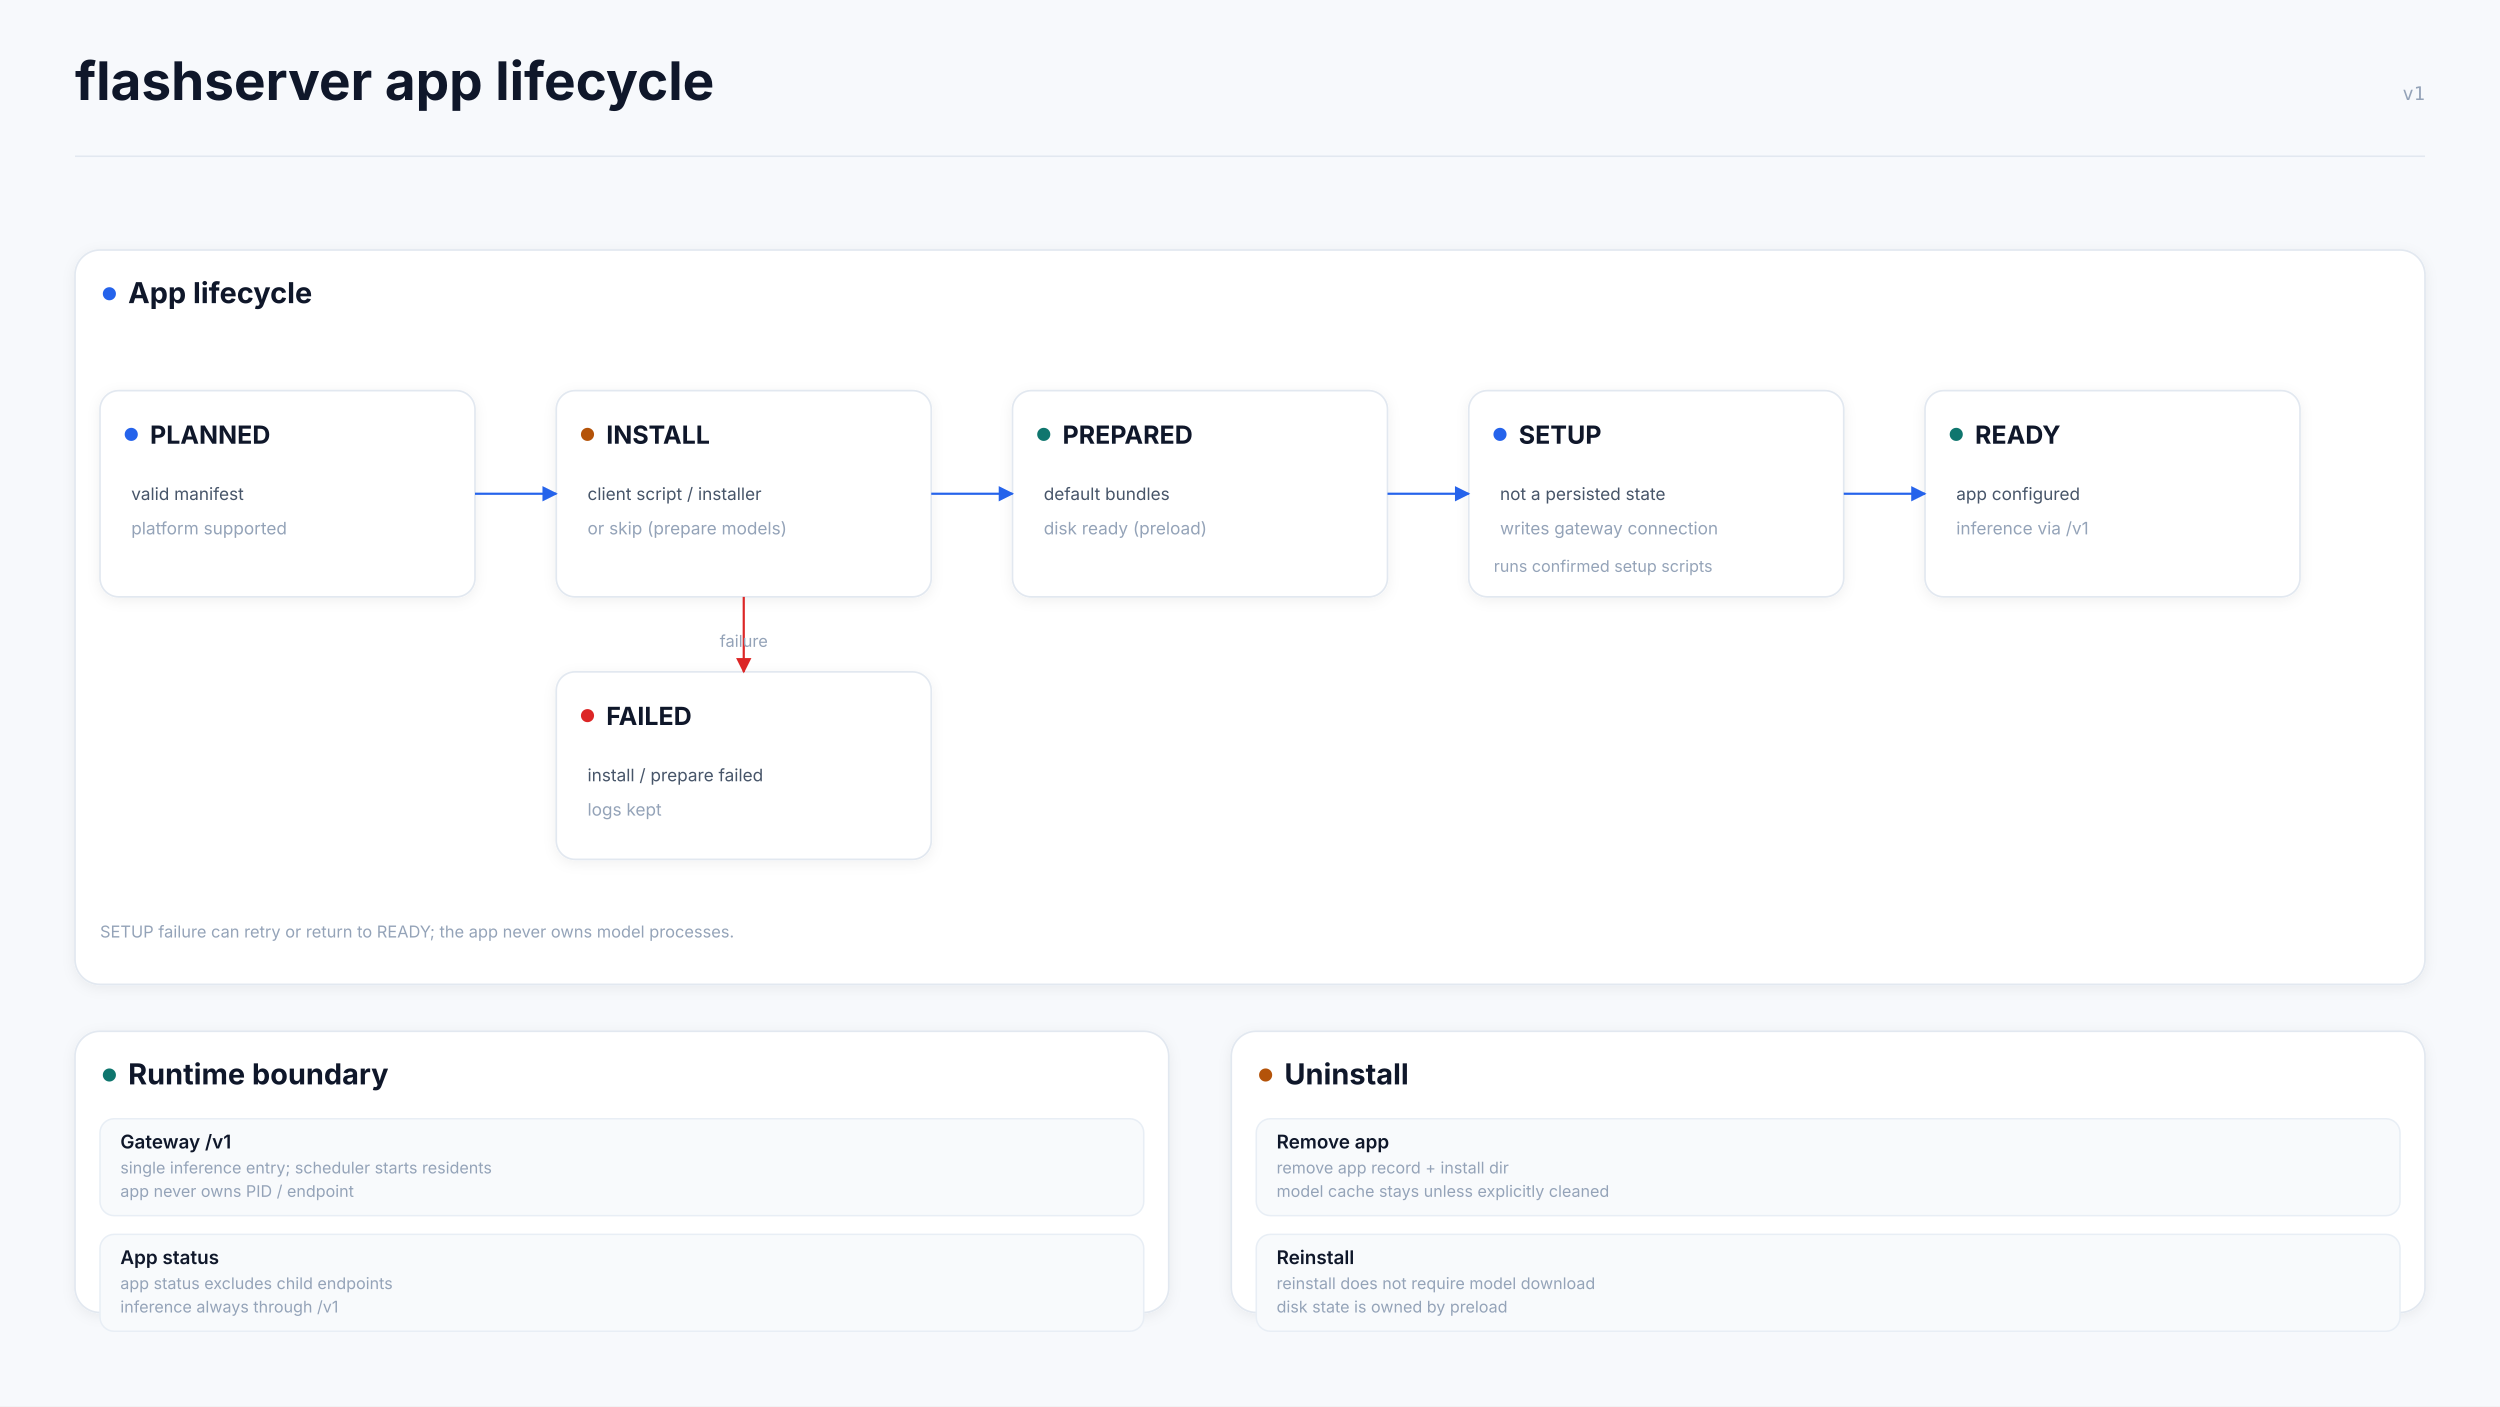
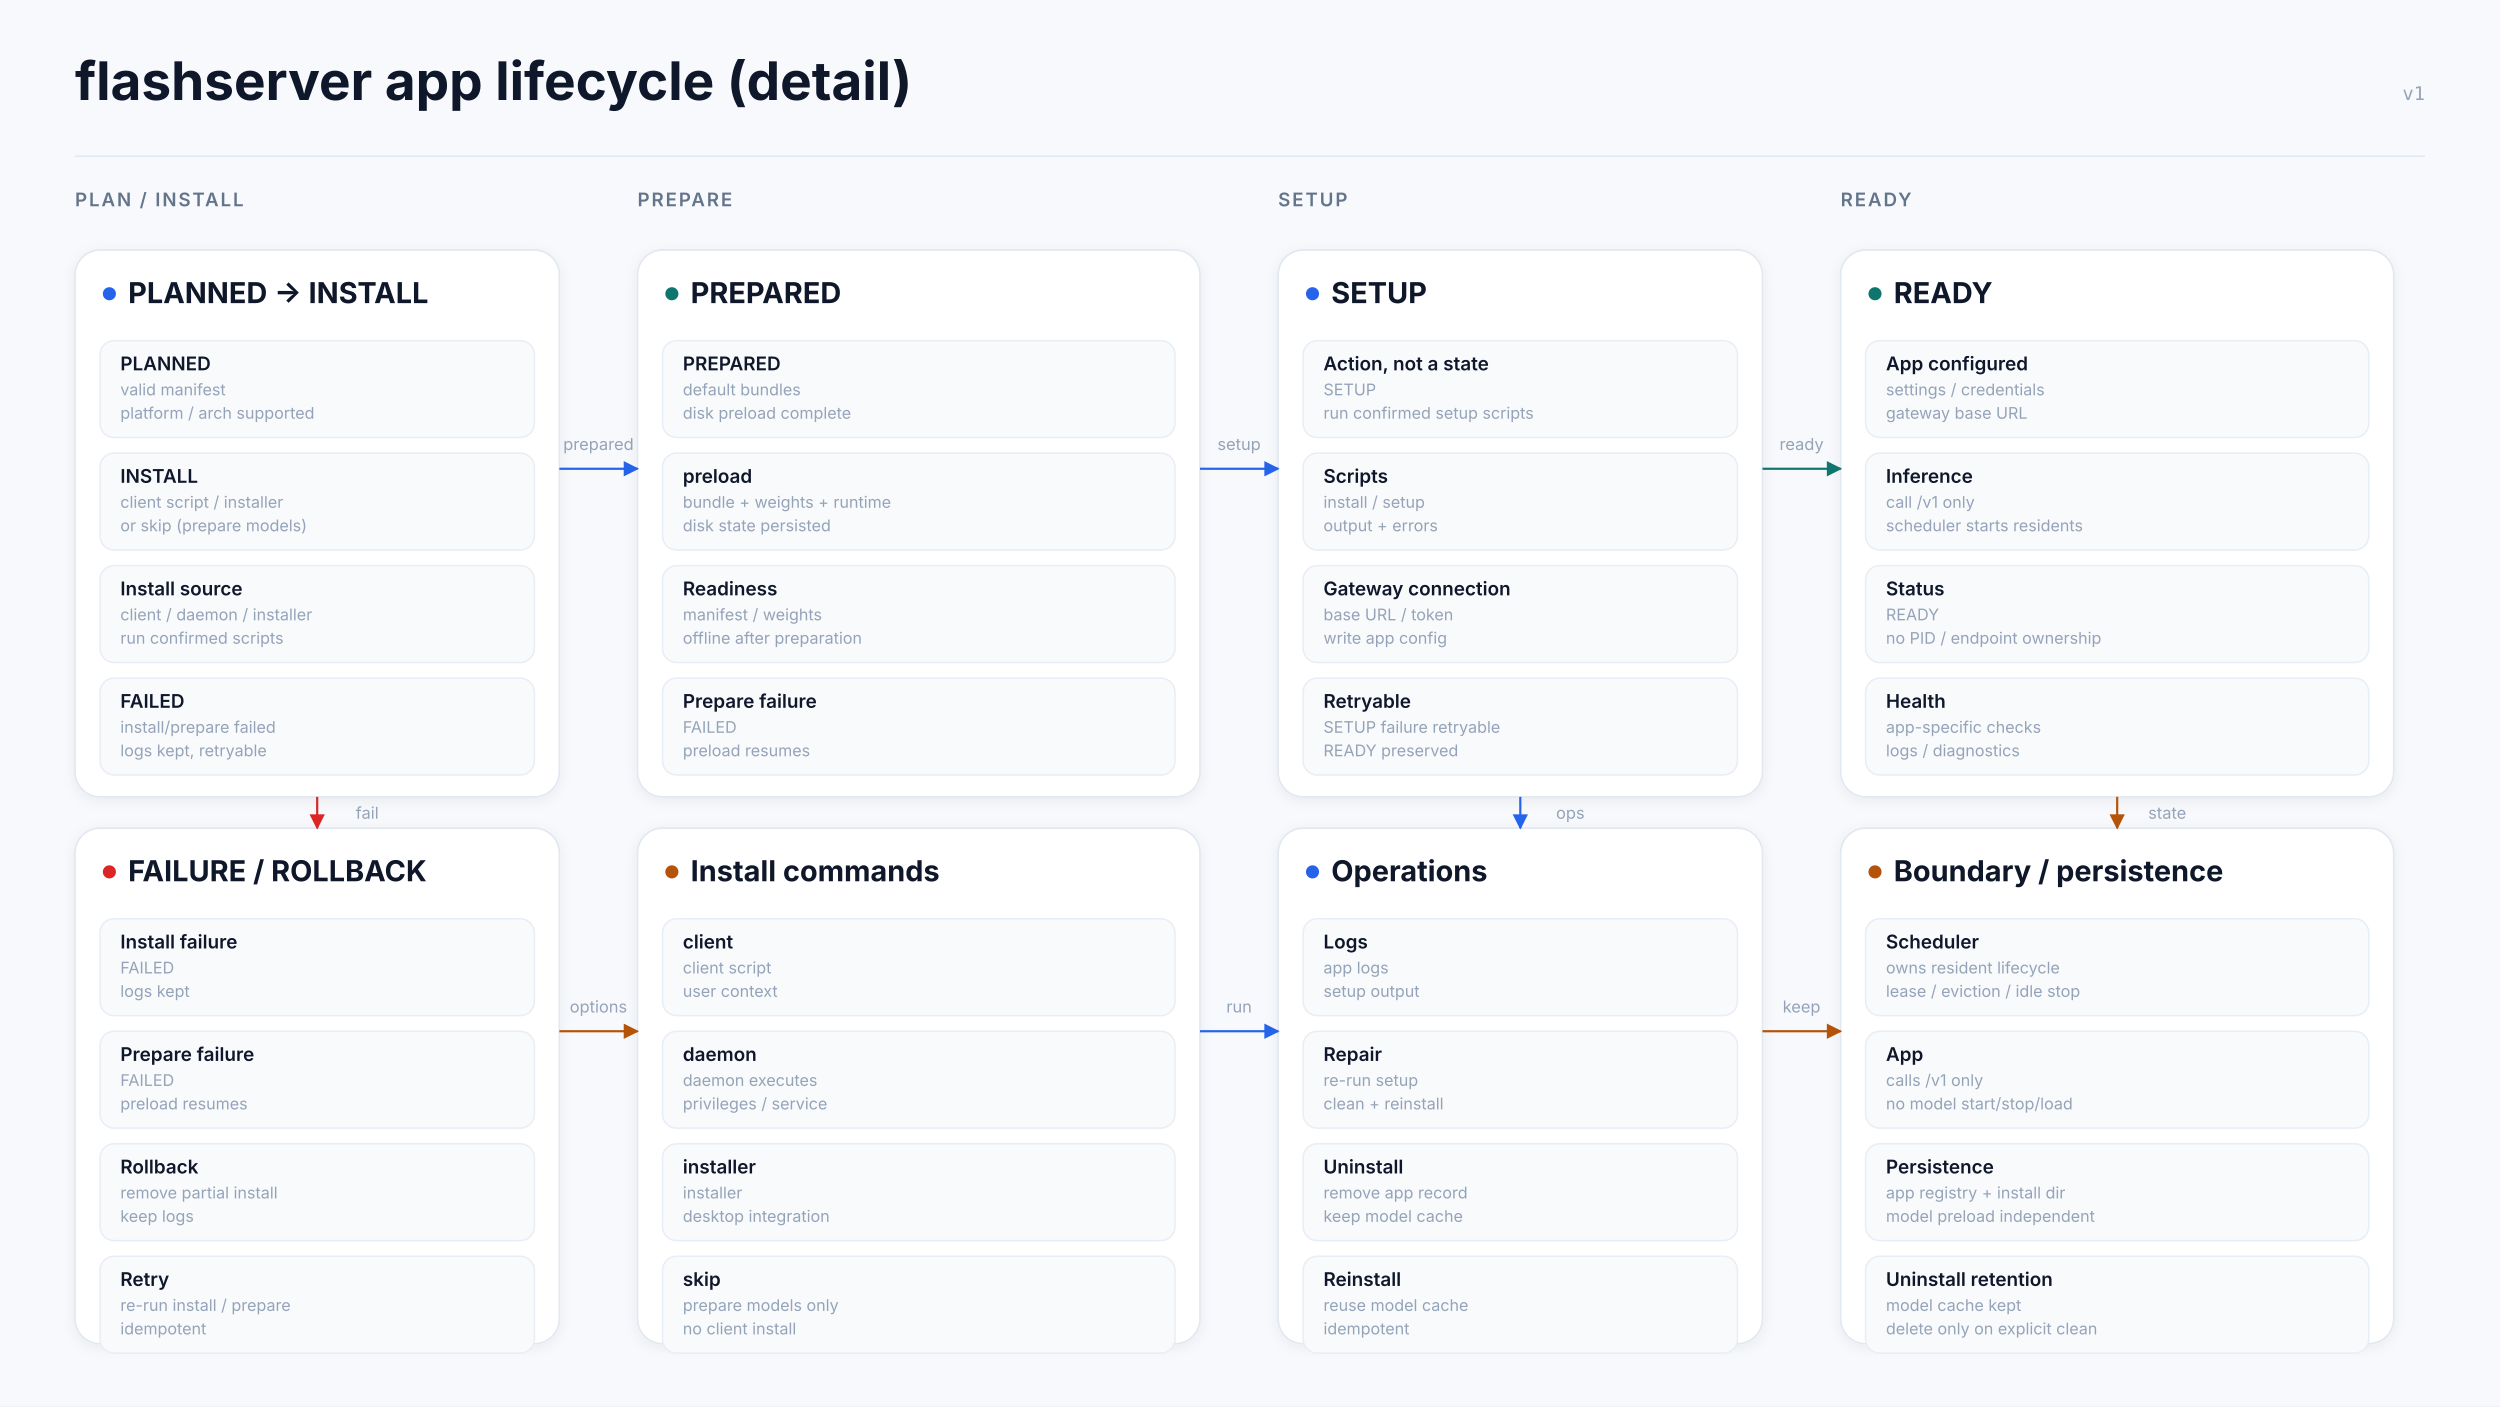
<svg xmlns="http://www.w3.org/2000/svg" width="1600" height="900" viewBox="0 0 1600 900">
  <defs>
    <filter id="shadow" x="-20%" y="-20%" width="140%" height="140%">
      <feDropShadow dx="0" dy="2" stdDeviation="4" flood-color="#0F172A" flood-opacity="0.06" />
    </filter>
    <marker id="arrow-blue" viewBox="0 0 10 10" refX="9" refY="5" markerWidth="7" markerHeight="7" orient="auto-start-reverse">
      <path d="M 0 0 L 10 5 L 0 10 z" fill="#2563EB" />
    </marker>
    <marker id="arrow-green" viewBox="0 0 10 10" refX="9" refY="5" markerWidth="7" markerHeight="7" orient="auto-start-reverse">
      <path d="M 0 0 L 10 5 L 0 10 z" fill="#0F766E" />
    </marker>
    <marker id="arrow-amber" viewBox="0 0 10 10" refX="9" refY="5" markerWidth="7" markerHeight="7" orient="auto-start-reverse">
      <path d="M 0 0 L 10 5 L 0 10 z" fill="#B45309" />
    </marker>
    <marker id="arrow-red" viewBox="0 0 10 10" refX="9" refY="5" markerWidth="7" markerHeight="7" orient="auto-start-reverse">
      <path d="M 0 0 L 10 5 L 0 10 z" fill="#DC2626" />
    </marker>
  </defs>
  <rect width="1600" height="900" fill="#F7F9FC" />
  <path d="M 48 100 L 1552 100" stroke="#E2E8F0" stroke-width="1" />
-   <text x="48" y="64" text-anchor="start" font-family="Inter, Segoe UI, sans-serif" font-size="34" font-weight="700" fill="#0F172A">flashserver app lifecycle</text>
+   <text x="48" y="64" text-anchor="start" font-family="Inter, Segoe UI, sans-serif" font-size="34" font-weight="700" fill="#0F172A">flashserver app lifecycle (detail)</text>
  <text x="1552" y="64" text-anchor="end" font-family="JetBrains Mono, Consolas, monospace" font-size="12" font-weight="400" fill="#94A3B8">v1</text>
-   <rect x="48" y="160" width="1504" height="470" rx="16" fill="#FFFFFF" stroke="#E2E8F0" stroke-width="1.1" filter="url(#shadow)" />
+   <text x="48" y="132" text-anchor="start" font-family="Inter, Segoe UI, sans-serif" font-size="12" font-weight="600" fill="#64748B" letter-spacing="1.2">PLAN / INSTALL</text>
+   <text x="408" y="132" text-anchor="start" font-family="Inter, Segoe UI, sans-serif" font-size="12" font-weight="600" fill="#64748B" letter-spacing="1.2">PREPARE</text>
+   <text x="818" y="132" text-anchor="start" font-family="Inter, Segoe UI, sans-serif" font-size="12" font-weight="600" fill="#64748B" letter-spacing="1.2">SETUP</text>
+   <text x="1178" y="132" text-anchor="start" font-family="Inter, Segoe UI, sans-serif" font-size="12" font-weight="600" fill="#64748B" letter-spacing="1.2">READY</text>
+   <rect x="48" y="160" width="310" height="350" rx="16" fill="#FFFFFF" stroke="#E2E8F0" stroke-width="1.1" filter="url(#shadow)" />
  <circle cx="70" cy="188" r="4.2" fill="#2563EB" />
-   <text x="82" y="194" text-anchor="start" font-family="Inter, Segoe UI, sans-serif" font-size="18.5" font-weight="700" fill="#0F172A">App lifecycle</text>
-   <rect x="64" y="250" width="240" height="132" rx="12" fill="#FFFFFF" stroke="#E2E8F0" stroke-width="1.1" filter="url(#shadow)" />
-   <circle cx="84" cy="278" r="4.2" fill="#2563EB" />
-   <text x="96" y="284" text-anchor="start" font-family="Inter, Segoe UI, sans-serif" font-size="16" font-weight="700" fill="#0F172A">PLANNED</text>
-   <text x="84" y="320" text-anchor="start" font-family="Inter, Segoe UI, sans-serif" font-size="11" font-weight="400" fill="#475569">valid manifest</text>
-   <text x="84" y="342" text-anchor="start" font-family="Inter, Segoe UI, sans-serif" font-size="11" font-weight="400" fill="#94A3B8">platform supported</text>
-   <rect x="356" y="250" width="240" height="132" rx="12" fill="#FFFFFF" stroke="#E2E8F0" stroke-width="1.1" filter="url(#shadow)" />
-   <circle cx="376" cy="278" r="4.2" fill="#B45309" />
-   <text x="388" y="284" text-anchor="start" font-family="Inter, Segoe UI, sans-serif" font-size="16" font-weight="700" fill="#0F172A">INSTALL</text>
-   <text x="376" y="320" text-anchor="start" font-family="Inter, Segoe UI, sans-serif" font-size="11" font-weight="400" fill="#475569">client script / installer</text>
-   <text x="376" y="342" text-anchor="start" font-family="Inter, Segoe UI, sans-serif" font-size="11" font-weight="400" fill="#94A3B8">or skip (prepare models)</text>
-   <rect x="648" y="250" width="240" height="132" rx="12" fill="#FFFFFF" stroke="#E2E8F0" stroke-width="1.1" filter="url(#shadow)" />
-   <circle cx="668" cy="278" r="4.2" fill="#0F766E" />
-   <text x="680" y="284" text-anchor="start" font-family="Inter, Segoe UI, sans-serif" font-size="16" font-weight="700" fill="#0F172A">PREPARED</text>
-   <text x="668" y="320" text-anchor="start" font-family="Inter, Segoe UI, sans-serif" font-size="11" font-weight="400" fill="#475569">default bundles</text>
-   <text x="668" y="342" text-anchor="start" font-family="Inter, Segoe UI, sans-serif" font-size="11" font-weight="400" fill="#94A3B8">disk ready (preload)</text>
-   <rect x="940" y="250" width="240" height="132" rx="12" fill="#FFFFFF" stroke="#E2E8F0" stroke-width="1.1" filter="url(#shadow)" />
-   <circle cx="960" cy="278" r="4.2" fill="#2563EB" />
-   <text x="972" y="284" text-anchor="start" font-family="Inter, Segoe UI, sans-serif" font-size="16" font-weight="700" fill="#0F172A">SETUP</text>
-   <text x="960" y="320" text-anchor="start" font-family="Inter, Segoe UI, sans-serif" font-size="11" font-weight="400" fill="#475569">not a persisted state</text>
-   <text x="960" y="342" text-anchor="start" font-family="Inter, Segoe UI, sans-serif" font-size="11" font-weight="400" fill="#94A3B8">writes gateway connection</text>
-   <rect x="1232" y="250" width="240" height="132" rx="12" fill="#FFFFFF" stroke="#E2E8F0" stroke-width="1.1" filter="url(#shadow)" />
-   <circle cx="1252" cy="278" r="4.2" fill="#0F766E" />
-   <text x="1264" y="284" text-anchor="start" font-family="Inter, Segoe UI, sans-serif" font-size="16" font-weight="700" fill="#0F172A">READY</text>
-   <text x="1252" y="320" text-anchor="start" font-family="Inter, Segoe UI, sans-serif" font-size="11" font-weight="400" fill="#475569">app configured</text>
-   <text x="1252" y="342" text-anchor="start" font-family="Inter, Segoe UI, sans-serif" font-size="11" font-weight="400" fill="#94A3B8">inference via /v1</text>
-   <text x="956" y="366" text-anchor="start" font-family="Inter, Segoe UI, sans-serif" font-size="10.3" font-weight="400" fill="#94A3B8">runs confirmed setup scripts</text>
-   <path d="M 304 316 L 356 316" fill="none" stroke="#2563EB" stroke-width="1.4" marker-end="url(#arrow-blue)" />
-   <path d="M 596 316 L 648 316" fill="none" stroke="#2563EB" stroke-width="1.4" marker-end="url(#arrow-blue)" />
-   <path d="M 888 316 L 940 316" fill="none" stroke="#2563EB" stroke-width="1.4" marker-end="url(#arrow-blue)" />
-   <path d="M 1180 316 L 1232 316" fill="none" stroke="#2563EB" stroke-width="1.4" marker-end="url(#arrow-blue)" />
-   <rect x="356" y="430" width="240" height="120" rx="12" fill="#FFFFFF" stroke="#E2E8F0" stroke-width="1.1" filter="url(#shadow)" />
-   <circle cx="376" cy="458" r="4.2" fill="#DC2626" />
-   <text x="388" y="464" text-anchor="start" font-family="Inter, Segoe UI, sans-serif" font-size="16" font-weight="700" fill="#0F172A">FAILED</text>
-   <text x="376" y="500" text-anchor="start" font-family="Inter, Segoe UI, sans-serif" font-size="11" font-weight="400" fill="#475569">install / prepare failed</text>
-   <text x="376" y="522" text-anchor="start" font-family="Inter, Segoe UI, sans-serif" font-size="11" font-weight="400" fill="#94A3B8">logs kept</text>
-   <path d="M 476 382 L 476 430" fill="none" stroke="#DC2626" stroke-width="1.4" marker-end="url(#arrow-red)" />
-   <text x="476" y="414" text-anchor="middle" font-family="Inter, Segoe UI, sans-serif" font-size="10.5" font-weight="400" fill="#94A3B8">failure</text>
-   <text x="64" y="600" text-anchor="start" font-family="Inter, Segoe UI, sans-serif" font-size="10.5" font-weight="400" fill="#94A3B8">SETUP failure can retry or return to READY; the app never owns model processes.</text>
-   <rect x="48" y="660" width="700" height="180" rx="16" fill="#FFFFFF" stroke="#E2E8F0" stroke-width="1.1" filter="url(#shadow)" />
-   <circle cx="70" cy="688" r="4.2" fill="#0F766E" />
-   <text x="82" y="694" text-anchor="start" font-family="Inter, Segoe UI, sans-serif" font-size="18.5" font-weight="700" fill="#0F172A">Runtime boundary</text>
-   <rect x="64" y="716" width="668" height="62" rx="9" fill="#F8FAFC" stroke="#E8EEF5" stroke-width="1" />
-   <text x="77" y="735" text-anchor="start" font-family="Inter, Segoe UI, sans-serif" font-size="12.1" font-weight="600" fill="#0F172A">Gateway /v1</text>
-   <text x="77" y="751" text-anchor="start" font-family="Inter, Segoe UI, sans-serif" font-size="10.3" font-weight="400" fill="#94A3B8">single inference entry; scheduler starts residents</text>
-   <text x="77" y="766" text-anchor="start" font-family="Inter, Segoe UI, sans-serif" font-size="10.3" font-weight="400" fill="#94A3B8">app never owns PID / endpoint</text>
-   <rect x="64" y="790" width="668" height="62" rx="9" fill="#F8FAFC" stroke="#E8EEF5" stroke-width="1" />
-   <text x="77" y="809" text-anchor="start" font-family="Inter, Segoe UI, sans-serif" font-size="12.1" font-weight="600" fill="#0F172A">App status</text>
-   <text x="77" y="825" text-anchor="start" font-family="Inter, Segoe UI, sans-serif" font-size="10.3" font-weight="400" fill="#94A3B8">app status excludes child endpoints</text>
-   <text x="77" y="840" text-anchor="start" font-family="Inter, Segoe UI, sans-serif" font-size="10.3" font-weight="400" fill="#94A3B8">inference always through /v1</text>
-   <rect x="788" y="660" width="764" height="180" rx="16" fill="#FFFFFF" stroke="#E2E8F0" stroke-width="1.1" filter="url(#shadow)" />
-   <circle cx="810" cy="688" r="4.2" fill="#B45309" />
-   <text x="822" y="694" text-anchor="start" font-family="Inter, Segoe UI, sans-serif" font-size="18.5" font-weight="700" fill="#0F172A">Uninstall</text>
-   <rect x="804" y="716" width="732" height="62" rx="9" fill="#F8FAFC" stroke="#E8EEF5" stroke-width="1" />
-   <text x="817" y="735" text-anchor="start" font-family="Inter, Segoe UI, sans-serif" font-size="12.1" font-weight="600" fill="#0F172A">Remove app</text>
-   <text x="817" y="751" text-anchor="start" font-family="Inter, Segoe UI, sans-serif" font-size="10.3" font-weight="400" fill="#94A3B8">remove app record + install dir</text>
-   <text x="817" y="766" text-anchor="start" font-family="Inter, Segoe UI, sans-serif" font-size="10.3" font-weight="400" fill="#94A3B8">model cache stays unless explicitly cleaned</text>
-   <rect x="804" y="790" width="732" height="62" rx="9" fill="#F8FAFC" stroke="#E8EEF5" stroke-width="1" />
-   <text x="817" y="809" text-anchor="start" font-family="Inter, Segoe UI, sans-serif" font-size="12.1" font-weight="600" fill="#0F172A">Reinstall</text>
-   <text x="817" y="825" text-anchor="start" font-family="Inter, Segoe UI, sans-serif" font-size="10.3" font-weight="400" fill="#94A3B8">reinstall does not require model download</text>
-   <text x="817" y="840" text-anchor="start" font-family="Inter, Segoe UI, sans-serif" font-size="10.3" font-weight="400" fill="#94A3B8">disk state is owned by preload</text>
+   <text x="82" y="194" text-anchor="start" font-family="Inter, Segoe UI, sans-serif" font-size="18.5" font-weight="700" fill="#0F172A">PLANNED → INSTALL</text>
+   <rect x="64" y="218" width="278" height="62" rx="9" fill="#F8FAFC" stroke="#E8EEF5" stroke-width="1" />
+   <text x="77" y="237" text-anchor="start" font-family="Inter, Segoe UI, sans-serif" font-size="12.1" font-weight="600" fill="#0F172A">PLANNED</text>
+   <text x="77" y="253" text-anchor="start" font-family="Inter, Segoe UI, sans-serif" font-size="10.3" font-weight="400" fill="#94A3B8">valid manifest</text>
+   <text x="77" y="268" text-anchor="start" font-family="Inter, Segoe UI, sans-serif" font-size="10.3" font-weight="400" fill="#94A3B8">platform / arch supported</text>
+   <rect x="64" y="290" width="278" height="62" rx="9" fill="#F8FAFC" stroke="#E8EEF5" stroke-width="1" />
+   <text x="77" y="309" text-anchor="start" font-family="Inter, Segoe UI, sans-serif" font-size="12.1" font-weight="600" fill="#0F172A">INSTALL</text>
+   <text x="77" y="325" text-anchor="start" font-family="Inter, Segoe UI, sans-serif" font-size="10.3" font-weight="400" fill="#94A3B8">client script / installer</text>
+   <text x="77" y="340" text-anchor="start" font-family="Inter, Segoe UI, sans-serif" font-size="10.3" font-weight="400" fill="#94A3B8">or skip (prepare models)</text>
+   <rect x="64" y="362" width="278" height="62" rx="9" fill="#F8FAFC" stroke="#E8EEF5" stroke-width="1" />
+   <text x="77" y="381" text-anchor="start" font-family="Inter, Segoe UI, sans-serif" font-size="12.1" font-weight="600" fill="#0F172A">Install source</text>
+   <text x="77" y="397" text-anchor="start" font-family="Inter, Segoe UI, sans-serif" font-size="10.3" font-weight="400" fill="#94A3B8">client / daemon / installer</text>
+   <text x="77" y="412" text-anchor="start" font-family="Inter, Segoe UI, sans-serif" font-size="10.3" font-weight="400" fill="#94A3B8">run confirmed scripts</text>
+   <rect x="64" y="434" width="278" height="62" rx="9" fill="#F8FAFC" stroke="#E8EEF5" stroke-width="1" />
+   <text x="77" y="453" text-anchor="start" font-family="Inter, Segoe UI, sans-serif" font-size="12.1" font-weight="600" fill="#0F172A">FAILED</text>
+   <text x="77" y="469" text-anchor="start" font-family="Inter, Segoe UI, sans-serif" font-size="10.3" font-weight="400" fill="#94A3B8">install/prepare failed</text>
+   <text x="77" y="484" text-anchor="start" font-family="Inter, Segoe UI, sans-serif" font-size="10.3" font-weight="400" fill="#94A3B8">logs kept, retryable</text>
+   <rect x="408" y="160" width="360" height="350" rx="16" fill="#FFFFFF" stroke="#E2E8F0" stroke-width="1.1" filter="url(#shadow)" />
+   <circle cx="430" cy="188" r="4.2" fill="#0F766E" />
+   <text x="442" y="194" text-anchor="start" font-family="Inter, Segoe UI, sans-serif" font-size="18.5" font-weight="700" fill="#0F172A">PREPARED</text>
+   <rect x="424" y="218" width="328" height="62" rx="9" fill="#F8FAFC" stroke="#E8EEF5" stroke-width="1" />
+   <text x="437" y="237" text-anchor="start" font-family="Inter, Segoe UI, sans-serif" font-size="12.1" font-weight="600" fill="#0F172A">PREPARED</text>
+   <text x="437" y="253" text-anchor="start" font-family="Inter, Segoe UI, sans-serif" font-size="10.3" font-weight="400" fill="#94A3B8">default bundles</text>
+   <text x="437" y="268" text-anchor="start" font-family="Inter, Segoe UI, sans-serif" font-size="10.3" font-weight="400" fill="#94A3B8">disk preload complete</text>
+   <rect x="424" y="290" width="328" height="62" rx="9" fill="#F8FAFC" stroke="#E8EEF5" stroke-width="1" />
+   <text x="437" y="309" text-anchor="start" font-family="Inter, Segoe UI, sans-serif" font-size="12.1" font-weight="600" fill="#0F172A">preload</text>
+   <text x="437" y="325" text-anchor="start" font-family="Inter, Segoe UI, sans-serif" font-size="10.3" font-weight="400" fill="#94A3B8">bundle + weights + runtime</text>
+   <text x="437" y="340" text-anchor="start" font-family="Inter, Segoe UI, sans-serif" font-size="10.3" font-weight="400" fill="#94A3B8">disk state persisted</text>
+   <rect x="424" y="362" width="328" height="62" rx="9" fill="#F8FAFC" stroke="#E8EEF5" stroke-width="1" />
+   <text x="437" y="381" text-anchor="start" font-family="Inter, Segoe UI, sans-serif" font-size="12.1" font-weight="600" fill="#0F172A">Readiness</text>
+   <text x="437" y="397" text-anchor="start" font-family="Inter, Segoe UI, sans-serif" font-size="10.3" font-weight="400" fill="#94A3B8">manifest / weights</text>
+   <text x="437" y="412" text-anchor="start" font-family="Inter, Segoe UI, sans-serif" font-size="10.3" font-weight="400" fill="#94A3B8">offline after preparation</text>
+   <rect x="424" y="434" width="328" height="62" rx="9" fill="#F8FAFC" stroke="#E8EEF5" stroke-width="1" />
+   <text x="437" y="453" text-anchor="start" font-family="Inter, Segoe UI, sans-serif" font-size="12.1" font-weight="600" fill="#0F172A">Prepare failure</text>
+   <text x="437" y="469" text-anchor="start" font-family="Inter, Segoe UI, sans-serif" font-size="10.3" font-weight="400" fill="#94A3B8">FAILED</text>
+   <text x="437" y="484" text-anchor="start" font-family="Inter, Segoe UI, sans-serif" font-size="10.3" font-weight="400" fill="#94A3B8">preload resumes</text>
+   <rect x="818" y="160" width="310" height="350" rx="16" fill="#FFFFFF" stroke="#E2E8F0" stroke-width="1.1" filter="url(#shadow)" />
+   <circle cx="840" cy="188" r="4.2" fill="#2563EB" />
+   <text x="852" y="194" text-anchor="start" font-family="Inter, Segoe UI, sans-serif" font-size="18.5" font-weight="700" fill="#0F172A">SETUP</text>
+   <rect x="834" y="218" width="278" height="62" rx="9" fill="#F8FAFC" stroke="#E8EEF5" stroke-width="1" />
+   <text x="847" y="237" text-anchor="start" font-family="Inter, Segoe UI, sans-serif" font-size="12.1" font-weight="600" fill="#0F172A">Action, not a state</text>
+   <text x="847" y="253" text-anchor="start" font-family="Inter, Segoe UI, sans-serif" font-size="10.3" font-weight="400" fill="#94A3B8">SETUP</text>
+   <text x="847" y="268" text-anchor="start" font-family="Inter, Segoe UI, sans-serif" font-size="10.3" font-weight="400" fill="#94A3B8">run confirmed setup scripts</text>
+   <rect x="834" y="290" width="278" height="62" rx="9" fill="#F8FAFC" stroke="#E8EEF5" stroke-width="1" />
+   <text x="847" y="309" text-anchor="start" font-family="Inter, Segoe UI, sans-serif" font-size="12.1" font-weight="600" fill="#0F172A">Scripts</text>
+   <text x="847" y="325" text-anchor="start" font-family="Inter, Segoe UI, sans-serif" font-size="10.3" font-weight="400" fill="#94A3B8">install / setup</text>
+   <text x="847" y="340" text-anchor="start" font-family="Inter, Segoe UI, sans-serif" font-size="10.3" font-weight="400" fill="#94A3B8">output + errors</text>
+   <rect x="834" y="362" width="278" height="62" rx="9" fill="#F8FAFC" stroke="#E8EEF5" stroke-width="1" />
+   <text x="847" y="381" text-anchor="start" font-family="Inter, Segoe UI, sans-serif" font-size="12.1" font-weight="600" fill="#0F172A">Gateway connection</text>
+   <text x="847" y="397" text-anchor="start" font-family="Inter, Segoe UI, sans-serif" font-size="10.3" font-weight="400" fill="#94A3B8">base URL / token</text>
+   <text x="847" y="412" text-anchor="start" font-family="Inter, Segoe UI, sans-serif" font-size="10.3" font-weight="400" fill="#94A3B8">write app config</text>
+   <rect x="834" y="434" width="278" height="62" rx="9" fill="#F8FAFC" stroke="#E8EEF5" stroke-width="1" />
+   <text x="847" y="453" text-anchor="start" font-family="Inter, Segoe UI, sans-serif" font-size="12.1" font-weight="600" fill="#0F172A">Retryable</text>
+   <text x="847" y="469" text-anchor="start" font-family="Inter, Segoe UI, sans-serif" font-size="10.3" font-weight="400" fill="#94A3B8">SETUP failure retryable</text>
+   <text x="847" y="484" text-anchor="start" font-family="Inter, Segoe UI, sans-serif" font-size="10.3" font-weight="400" fill="#94A3B8">READY preserved</text>
+   <rect x="1178" y="160" width="354" height="350" rx="16" fill="#FFFFFF" stroke="#E2E8F0" stroke-width="1.1" filter="url(#shadow)" />
+   <circle cx="1200" cy="188" r="4.2" fill="#0F766E" />
+   <text x="1212" y="194" text-anchor="start" font-family="Inter, Segoe UI, sans-serif" font-size="18.5" font-weight="700" fill="#0F172A">READY</text>
+   <rect x="1194" y="218" width="322" height="62" rx="9" fill="#F8FAFC" stroke="#E8EEF5" stroke-width="1" />
+   <text x="1207" y="237" text-anchor="start" font-family="Inter, Segoe UI, sans-serif" font-size="12.1" font-weight="600" fill="#0F172A">App configured</text>
+   <text x="1207" y="253" text-anchor="start" font-family="Inter, Segoe UI, sans-serif" font-size="10.3" font-weight="400" fill="#94A3B8">settings / credentials</text>
+   <text x="1207" y="268" text-anchor="start" font-family="Inter, Segoe UI, sans-serif" font-size="10.3" font-weight="400" fill="#94A3B8">gateway base URL</text>
+   <rect x="1194" y="290" width="322" height="62" rx="9" fill="#F8FAFC" stroke="#E8EEF5" stroke-width="1" />
+   <text x="1207" y="309" text-anchor="start" font-family="Inter, Segoe UI, sans-serif" font-size="12.1" font-weight="600" fill="#0F172A">Inference</text>
+   <text x="1207" y="325" text-anchor="start" font-family="Inter, Segoe UI, sans-serif" font-size="10.3" font-weight="400" fill="#94A3B8">call /v1 only</text>
+   <text x="1207" y="340" text-anchor="start" font-family="Inter, Segoe UI, sans-serif" font-size="10.3" font-weight="400" fill="#94A3B8">scheduler starts residents</text>
+   <rect x="1194" y="362" width="322" height="62" rx="9" fill="#F8FAFC" stroke="#E8EEF5" stroke-width="1" />
+   <text x="1207" y="381" text-anchor="start" font-family="Inter, Segoe UI, sans-serif" font-size="12.1" font-weight="600" fill="#0F172A">Status</text>
+   <text x="1207" y="397" text-anchor="start" font-family="Inter, Segoe UI, sans-serif" font-size="10.3" font-weight="400" fill="#94A3B8">READY</text>
+   <text x="1207" y="412" text-anchor="start" font-family="Inter, Segoe UI, sans-serif" font-size="10.3" font-weight="400" fill="#94A3B8">no PID / endpoint ownership</text>
+   <rect x="1194" y="434" width="322" height="62" rx="9" fill="#F8FAFC" stroke="#E8EEF5" stroke-width="1" />
+   <text x="1207" y="453" text-anchor="start" font-family="Inter, Segoe UI, sans-serif" font-size="12.1" font-weight="600" fill="#0F172A">Health</text>
+   <text x="1207" y="469" text-anchor="start" font-family="Inter, Segoe UI, sans-serif" font-size="10.3" font-weight="400" fill="#94A3B8">app-specific checks</text>
+   <text x="1207" y="484" text-anchor="start" font-family="Inter, Segoe UI, sans-serif" font-size="10.3" font-weight="400" fill="#94A3B8">logs / diagnostics</text>
+   <rect x="48" y="530" width="310" height="330" rx="16" fill="#FFFFFF" stroke="#E2E8F0" stroke-width="1.1" filter="url(#shadow)" />
+   <circle cx="70" cy="558" r="4.2" fill="#DC2626" />
+   <text x="82" y="564" text-anchor="start" font-family="Inter, Segoe UI, sans-serif" font-size="18.5" font-weight="700" fill="#0F172A">FAILURE / ROLLBACK</text>
+   <rect x="64" y="588" width="278" height="62" rx="9" fill="#F8FAFC" stroke="#E8EEF5" stroke-width="1" />
+   <text x="77" y="607" text-anchor="start" font-family="Inter, Segoe UI, sans-serif" font-size="12.1" font-weight="600" fill="#0F172A">Install failure</text>
+   <text x="77" y="623" text-anchor="start" font-family="Inter, Segoe UI, sans-serif" font-size="10.3" font-weight="400" fill="#94A3B8">FAILED</text>
+   <text x="77" y="638" text-anchor="start" font-family="Inter, Segoe UI, sans-serif" font-size="10.3" font-weight="400" fill="#94A3B8">logs kept</text>
+   <rect x="64" y="660" width="278" height="62" rx="9" fill="#F8FAFC" stroke="#E8EEF5" stroke-width="1" />
+   <text x="77" y="679" text-anchor="start" font-family="Inter, Segoe UI, sans-serif" font-size="12.1" font-weight="600" fill="#0F172A">Prepare failure</text>
+   <text x="77" y="695" text-anchor="start" font-family="Inter, Segoe UI, sans-serif" font-size="10.3" font-weight="400" fill="#94A3B8">FAILED</text>
+   <text x="77" y="710" text-anchor="start" font-family="Inter, Segoe UI, sans-serif" font-size="10.3" font-weight="400" fill="#94A3B8">preload resumes</text>
+   <rect x="64" y="732" width="278" height="62" rx="9" fill="#F8FAFC" stroke="#E8EEF5" stroke-width="1" />
+   <text x="77" y="751" text-anchor="start" font-family="Inter, Segoe UI, sans-serif" font-size="12.1" font-weight="600" fill="#0F172A">Rollback</text>
+   <text x="77" y="767" text-anchor="start" font-family="Inter, Segoe UI, sans-serif" font-size="10.3" font-weight="400" fill="#94A3B8">remove partial install</text>
+   <text x="77" y="782" text-anchor="start" font-family="Inter, Segoe UI, sans-serif" font-size="10.3" font-weight="400" fill="#94A3B8">keep logs</text>
+   <rect x="64" y="804" width="278" height="62" rx="9" fill="#F8FAFC" stroke="#E8EEF5" stroke-width="1" />
+   <text x="77" y="823" text-anchor="start" font-family="Inter, Segoe UI, sans-serif" font-size="12.1" font-weight="600" fill="#0F172A">Retry</text>
+   <text x="77" y="839" text-anchor="start" font-family="Inter, Segoe UI, sans-serif" font-size="10.3" font-weight="400" fill="#94A3B8">re-run install / prepare</text>
+   <text x="77" y="854" text-anchor="start" font-family="Inter, Segoe UI, sans-serif" font-size="10.3" font-weight="400" fill="#94A3B8">idempotent</text>
+   <rect x="408" y="530" width="360" height="330" rx="16" fill="#FFFFFF" stroke="#E2E8F0" stroke-width="1.1" filter="url(#shadow)" />
+   <circle cx="430" cy="558" r="4.2" fill="#B45309" />
+   <text x="442" y="564" text-anchor="start" font-family="Inter, Segoe UI, sans-serif" font-size="18.5" font-weight="700" fill="#0F172A">Install commands</text>
+   <rect x="424" y="588" width="328" height="62" rx="9" fill="#F8FAFC" stroke="#E8EEF5" stroke-width="1" />
+   <text x="437" y="607" text-anchor="start" font-family="Inter, Segoe UI, sans-serif" font-size="12.1" font-weight="600" fill="#0F172A">client</text>
+   <text x="437" y="623" text-anchor="start" font-family="Inter, Segoe UI, sans-serif" font-size="10.3" font-weight="400" fill="#94A3B8">client script</text>
+   <text x="437" y="638" text-anchor="start" font-family="Inter, Segoe UI, sans-serif" font-size="10.3" font-weight="400" fill="#94A3B8">user context</text>
+   <rect x="424" y="660" width="328" height="62" rx="9" fill="#F8FAFC" stroke="#E8EEF5" stroke-width="1" />
+   <text x="437" y="679" text-anchor="start" font-family="Inter, Segoe UI, sans-serif" font-size="12.1" font-weight="600" fill="#0F172A">daemon</text>
+   <text x="437" y="695" text-anchor="start" font-family="Inter, Segoe UI, sans-serif" font-size="10.3" font-weight="400" fill="#94A3B8">daemon executes</text>
+   <text x="437" y="710" text-anchor="start" font-family="Inter, Segoe UI, sans-serif" font-size="10.3" font-weight="400" fill="#94A3B8">privileges / service</text>
+   <rect x="424" y="732" width="328" height="62" rx="9" fill="#F8FAFC" stroke="#E8EEF5" stroke-width="1" />
+   <text x="437" y="751" text-anchor="start" font-family="Inter, Segoe UI, sans-serif" font-size="12.1" font-weight="600" fill="#0F172A">installer</text>
+   <text x="437" y="767" text-anchor="start" font-family="Inter, Segoe UI, sans-serif" font-size="10.3" font-weight="400" fill="#94A3B8">installer</text>
+   <text x="437" y="782" text-anchor="start" font-family="Inter, Segoe UI, sans-serif" font-size="10.3" font-weight="400" fill="#94A3B8">desktop integration</text>
+   <rect x="424" y="804" width="328" height="62" rx="9" fill="#F8FAFC" stroke="#E8EEF5" stroke-width="1" />
+   <text x="437" y="823" text-anchor="start" font-family="Inter, Segoe UI, sans-serif" font-size="12.1" font-weight="600" fill="#0F172A">skip</text>
+   <text x="437" y="839" text-anchor="start" font-family="Inter, Segoe UI, sans-serif" font-size="10.3" font-weight="400" fill="#94A3B8">prepare models only</text>
+   <text x="437" y="854" text-anchor="start" font-family="Inter, Segoe UI, sans-serif" font-size="10.3" font-weight="400" fill="#94A3B8">no client install</text>
+   <rect x="818" y="530" width="310" height="330" rx="16" fill="#FFFFFF" stroke="#E2E8F0" stroke-width="1.1" filter="url(#shadow)" />
+   <circle cx="840" cy="558" r="4.2" fill="#2563EB" />
+   <text x="852" y="564" text-anchor="start" font-family="Inter, Segoe UI, sans-serif" font-size="18.5" font-weight="700" fill="#0F172A">Operations</text>
+   <rect x="834" y="588" width="278" height="62" rx="9" fill="#F8FAFC" stroke="#E8EEF5" stroke-width="1" />
+   <text x="847" y="607" text-anchor="start" font-family="Inter, Segoe UI, sans-serif" font-size="12.1" font-weight="600" fill="#0F172A">Logs</text>
+   <text x="847" y="623" text-anchor="start" font-family="Inter, Segoe UI, sans-serif" font-size="10.3" font-weight="400" fill="#94A3B8">app logs</text>
+   <text x="847" y="638" text-anchor="start" font-family="Inter, Segoe UI, sans-serif" font-size="10.3" font-weight="400" fill="#94A3B8">setup output</text>
+   <rect x="834" y="660" width="278" height="62" rx="9" fill="#F8FAFC" stroke="#E8EEF5" stroke-width="1" />
+   <text x="847" y="679" text-anchor="start" font-family="Inter, Segoe UI, sans-serif" font-size="12.1" font-weight="600" fill="#0F172A">Repair</text>
+   <text x="847" y="695" text-anchor="start" font-family="Inter, Segoe UI, sans-serif" font-size="10.3" font-weight="400" fill="#94A3B8">re-run setup</text>
+   <text x="847" y="710" text-anchor="start" font-family="Inter, Segoe UI, sans-serif" font-size="10.3" font-weight="400" fill="#94A3B8">clean + reinstall</text>
+   <rect x="834" y="732" width="278" height="62" rx="9" fill="#F8FAFC" stroke="#E8EEF5" stroke-width="1" />
+   <text x="847" y="751" text-anchor="start" font-family="Inter, Segoe UI, sans-serif" font-size="12.1" font-weight="600" fill="#0F172A">Uninstall</text>
+   <text x="847" y="767" text-anchor="start" font-family="Inter, Segoe UI, sans-serif" font-size="10.3" font-weight="400" fill="#94A3B8">remove app record</text>
+   <text x="847" y="782" text-anchor="start" font-family="Inter, Segoe UI, sans-serif" font-size="10.3" font-weight="400" fill="#94A3B8">keep model cache</text>
+   <rect x="834" y="804" width="278" height="62" rx="9" fill="#F8FAFC" stroke="#E8EEF5" stroke-width="1" />
+   <text x="847" y="823" text-anchor="start" font-family="Inter, Segoe UI, sans-serif" font-size="12.1" font-weight="600" fill="#0F172A">Reinstall</text>
+   <text x="847" y="839" text-anchor="start" font-family="Inter, Segoe UI, sans-serif" font-size="10.3" font-weight="400" fill="#94A3B8">reuse model cache</text>
+   <text x="847" y="854" text-anchor="start" font-family="Inter, Segoe UI, sans-serif" font-size="10.3" font-weight="400" fill="#94A3B8">idempotent</text>
+   <rect x="1178" y="530" width="354" height="330" rx="16" fill="#FFFFFF" stroke="#E2E8F0" stroke-width="1.1" filter="url(#shadow)" />
+   <circle cx="1200" cy="558" r="4.2" fill="#B45309" />
+   <text x="1212" y="564" text-anchor="start" font-family="Inter, Segoe UI, sans-serif" font-size="18.5" font-weight="700" fill="#0F172A">Boundary / persistence</text>
+   <rect x="1194" y="588" width="322" height="62" rx="9" fill="#F8FAFC" stroke="#E8EEF5" stroke-width="1" />
+   <text x="1207" y="607" text-anchor="start" font-family="Inter, Segoe UI, sans-serif" font-size="12.1" font-weight="600" fill="#0F172A">Scheduler</text>
+   <text x="1207" y="623" text-anchor="start" font-family="Inter, Segoe UI, sans-serif" font-size="10.3" font-weight="400" fill="#94A3B8">owns resident lifecycle</text>
+   <text x="1207" y="638" text-anchor="start" font-family="Inter, Segoe UI, sans-serif" font-size="10.3" font-weight="400" fill="#94A3B8">lease / eviction / idle stop</text>
+   <rect x="1194" y="660" width="322" height="62" rx="9" fill="#F8FAFC" stroke="#E8EEF5" stroke-width="1" />
+   <text x="1207" y="679" text-anchor="start" font-family="Inter, Segoe UI, sans-serif" font-size="12.1" font-weight="600" fill="#0F172A">App</text>
+   <text x="1207" y="695" text-anchor="start" font-family="Inter, Segoe UI, sans-serif" font-size="10.3" font-weight="400" fill="#94A3B8">calls /v1 only</text>
+   <text x="1207" y="710" text-anchor="start" font-family="Inter, Segoe UI, sans-serif" font-size="10.3" font-weight="400" fill="#94A3B8">no model start/stop/load</text>
+   <rect x="1194" y="732" width="322" height="62" rx="9" fill="#F8FAFC" stroke="#E8EEF5" stroke-width="1" />
+   <text x="1207" y="751" text-anchor="start" font-family="Inter, Segoe UI, sans-serif" font-size="12.1" font-weight="600" fill="#0F172A">Persistence</text>
+   <text x="1207" y="767" text-anchor="start" font-family="Inter, Segoe UI, sans-serif" font-size="10.3" font-weight="400" fill="#94A3B8">app registry + install dir</text>
+   <text x="1207" y="782" text-anchor="start" font-family="Inter, Segoe UI, sans-serif" font-size="10.3" font-weight="400" fill="#94A3B8">model preload independent</text>
+   <rect x="1194" y="804" width="322" height="62" rx="9" fill="#F8FAFC" stroke="#E8EEF5" stroke-width="1" />
+   <text x="1207" y="823" text-anchor="start" font-family="Inter, Segoe UI, sans-serif" font-size="12.1" font-weight="600" fill="#0F172A">Uninstall retention</text>
+   <text x="1207" y="839" text-anchor="start" font-family="Inter, Segoe UI, sans-serif" font-size="10.3" font-weight="400" fill="#94A3B8">model cache kept</text>
+   <text x="1207" y="854" text-anchor="start" font-family="Inter, Segoe UI, sans-serif" font-size="10.3" font-weight="400" fill="#94A3B8">delete only on explicit clean</text>
+   <path d="M 358 300 L 408 300" fill="none" stroke="#2563EB" stroke-width="1.4" stroke-linejoin="round" marker-end="url(#arrow-blue)" />
+   <text x="383" y="288" text-anchor="middle" font-family="Inter, Segoe UI, sans-serif" font-size="10.5" font-weight="400" fill="#94A3B8">prepared</text>
+   <path d="M 768 300 L 818 300" fill="none" stroke="#2563EB" stroke-width="1.4" stroke-linejoin="round" marker-end="url(#arrow-blue)" />
+   <text x="793" y="288" text-anchor="middle" font-family="Inter, Segoe UI, sans-serif" font-size="10.5" font-weight="400" fill="#94A3B8">setup</text>
+   <path d="M 1128 300 L 1178 300" fill="none" stroke="#0F766E" stroke-width="1.4" stroke-linejoin="round" marker-end="url(#arrow-green)" />
+   <text x="1153" y="288" text-anchor="middle" font-family="Inter, Segoe UI, sans-serif" font-size="10.5" font-weight="400" fill="#94A3B8">ready</text>
+   <path d="M 358 660 L 408 660" fill="none" stroke="#B45309" stroke-width="1.4" stroke-linejoin="round" marker-end="url(#arrow-amber)" />
+   <text x="383" y="648" text-anchor="middle" font-family="Inter, Segoe UI, sans-serif" font-size="10.5" font-weight="400" fill="#94A3B8">options</text>
+   <path d="M 768 660 L 818 660" fill="none" stroke="#2563EB" stroke-width="1.4" stroke-linejoin="round" marker-end="url(#arrow-blue)" />
+   <text x="793" y="648" text-anchor="middle" font-family="Inter, Segoe UI, sans-serif" font-size="10.5" font-weight="400" fill="#94A3B8">run</text>
+   <path d="M 1128 660 L 1178 660" fill="none" stroke="#B45309" stroke-width="1.4" stroke-linejoin="round" marker-end="url(#arrow-amber)" />
+   <text x="1153" y="648" text-anchor="middle" font-family="Inter, Segoe UI, sans-serif" font-size="10.5" font-weight="400" fill="#94A3B8">keep</text>
+   <path d="M 203 510 L 203 530" fill="none" stroke="#DC2626" stroke-width="1.4" stroke-linejoin="round" marker-end="url(#arrow-red)" />
+   <text x="235" y="524" text-anchor="middle" font-family="Inter, Segoe UI, sans-serif" font-size="10.5" font-weight="400" fill="#94A3B8">fail</text>
+   <path d="M 973 510 L 973 530" fill="none" stroke="#2563EB" stroke-width="1.4" stroke-linejoin="round" marker-end="url(#arrow-blue)" />
+   <text x="1005" y="524" text-anchor="middle" font-family="Inter, Segoe UI, sans-serif" font-size="10.5" font-weight="400" fill="#94A3B8">ops</text>
+   <path d="M 1355 510 L 1355 530" fill="none" stroke="#B45309" stroke-width="1.4" stroke-linejoin="round" marker-end="url(#arrow-amber)" />
+   <text x="1387" y="524" text-anchor="middle" font-family="Inter, Segoe UI, sans-serif" font-size="10.5" font-weight="400" fill="#94A3B8">state</text>
</svg>
